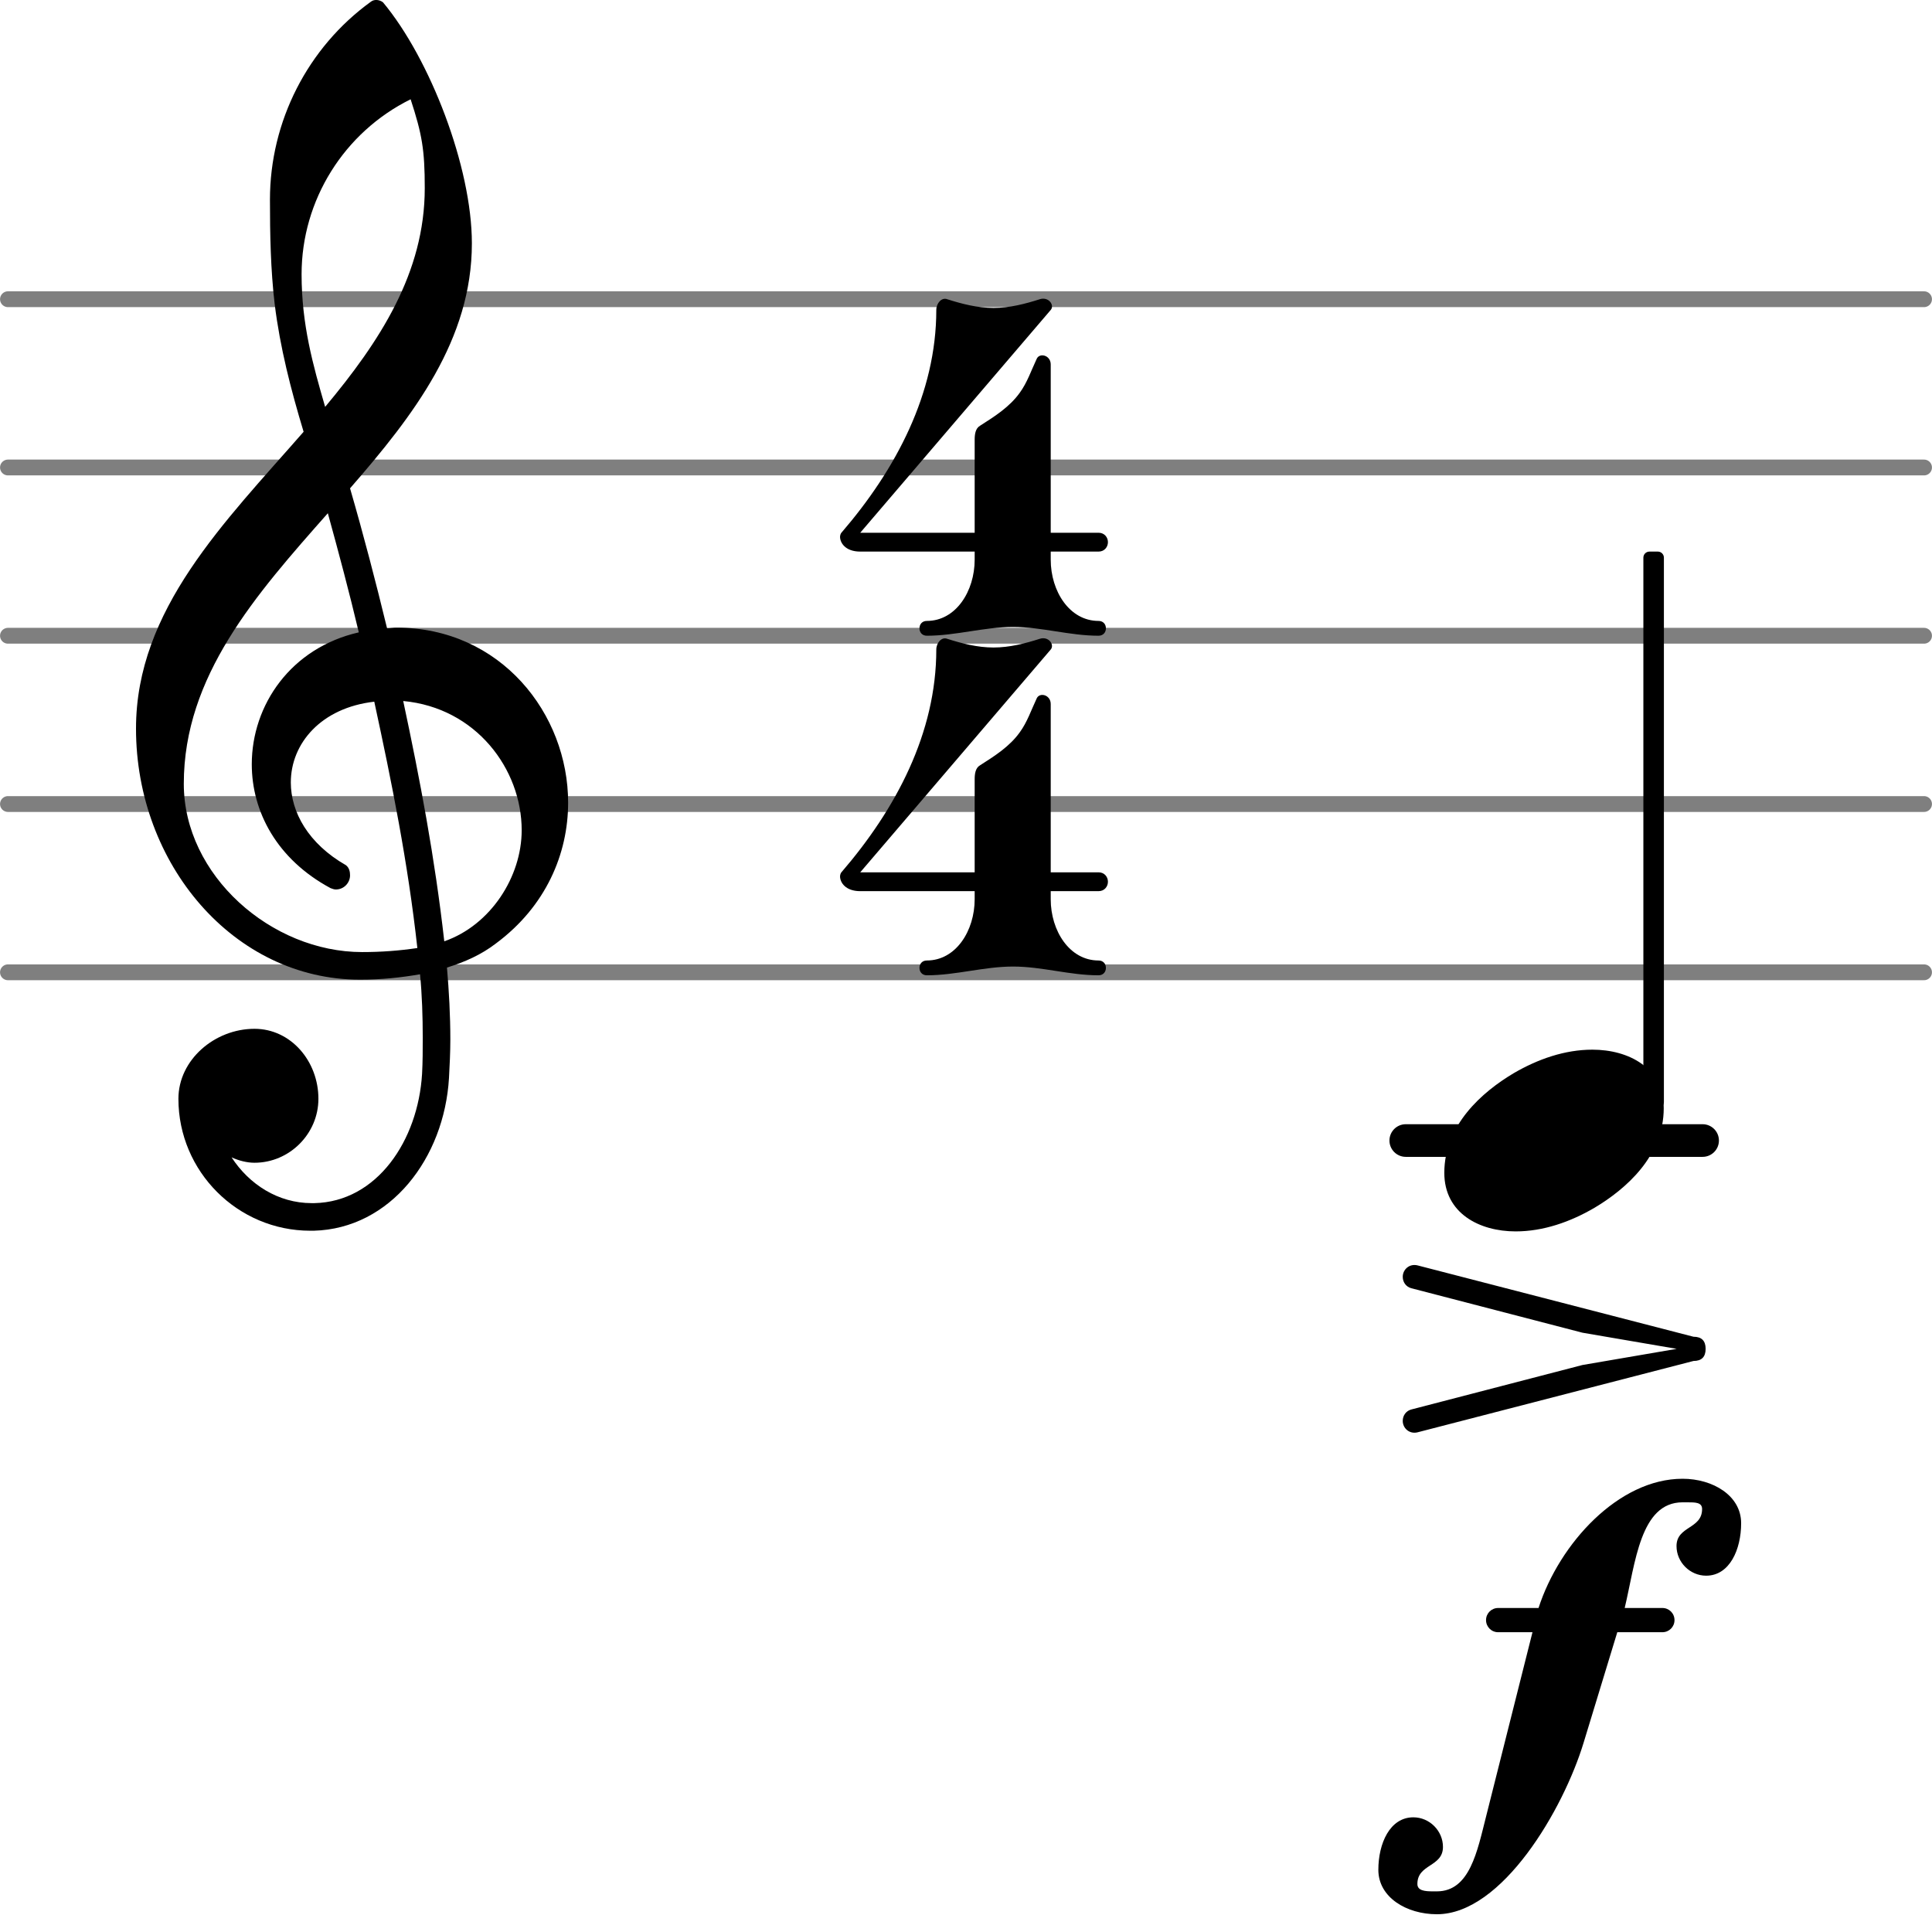
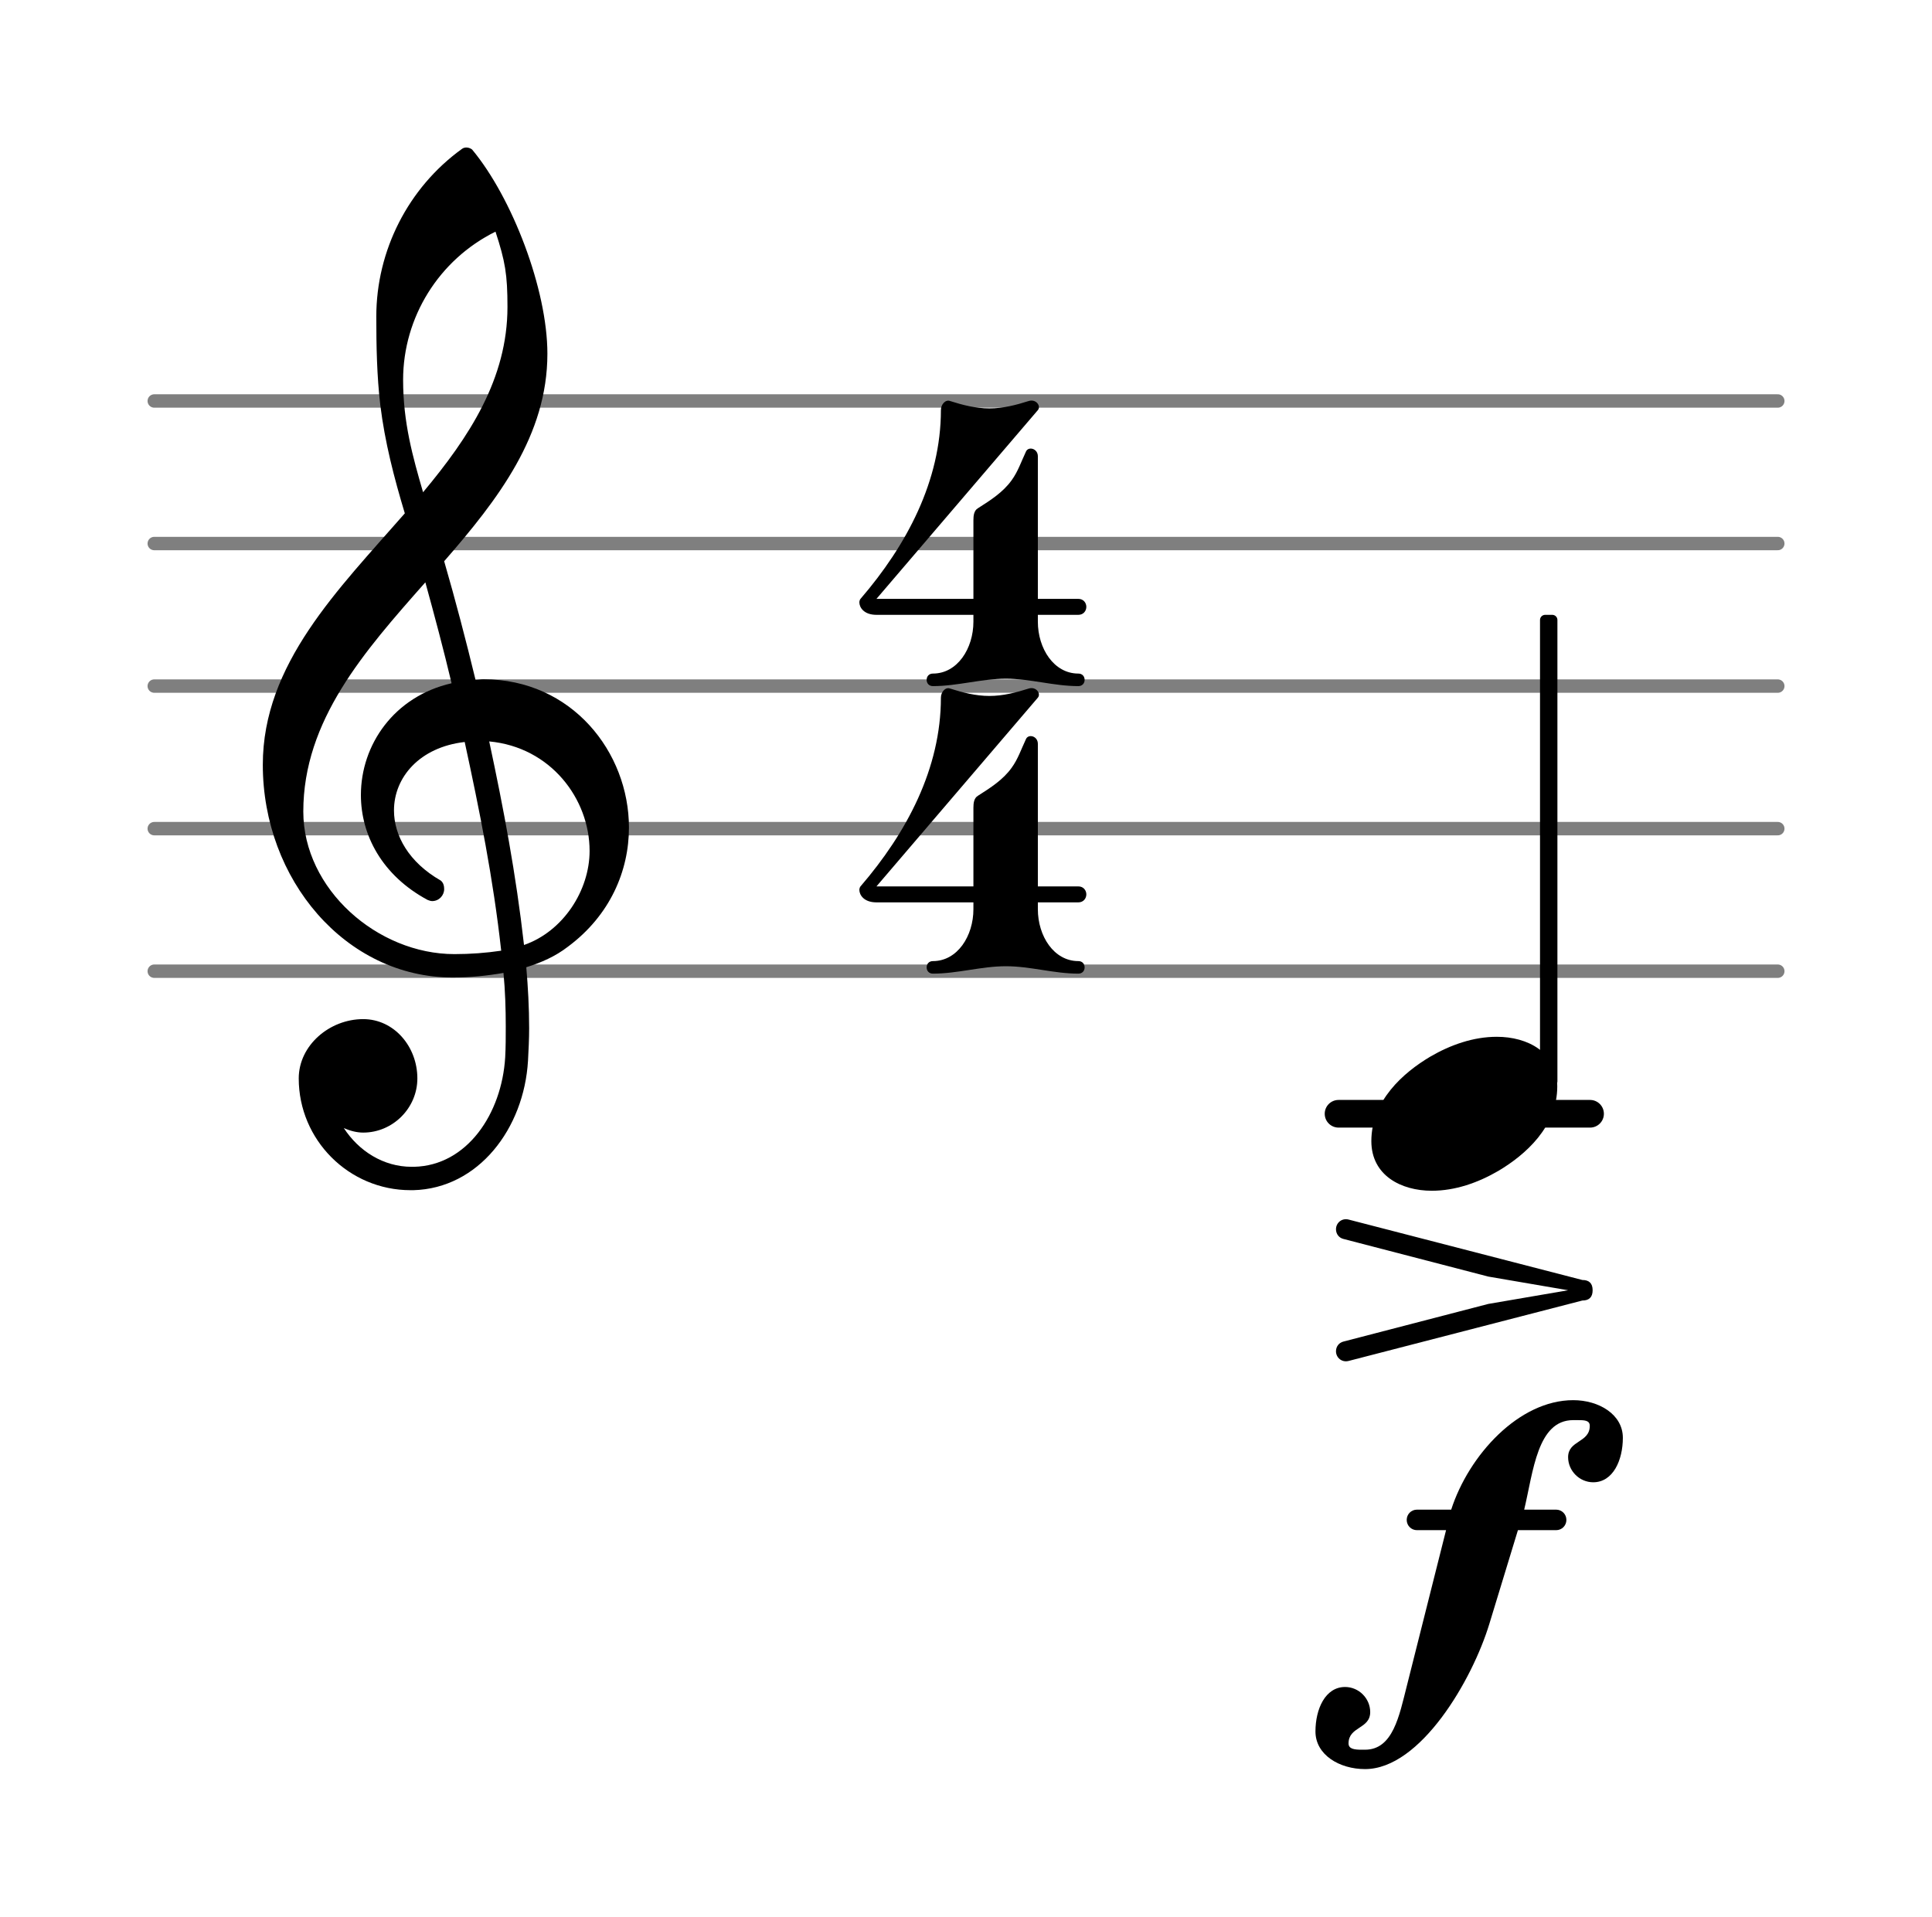
- <svg xmlns="http://www.w3.org/2000/svg" version="1.2" width="22.193mm" height="21.989mm" viewBox="0 0 11.481 11.376" id="svg32">
+ <svg xmlns="http://www.w3.org/2000/svg" version="1.2" width="26.193mm" height="25.989mm" viewBox="0 0 13.55 13.445" id="svg32">
  <defs id="defs36" />
  <style text="style/css" id="style2">
tspan { white-space: pre; }
</style>
-   <g color="#7f7f7f" id="g14" transform="translate(-13.14,-3.576414)">
+   <g color="#7f7f7f" id="g14" transform="translate(-12.10535,-2.541769)">
    <line transform="translate(13.14,9.3546)" stroke-linejoin="round" stroke-linecap="round" stroke-width="0.094" stroke="currentColor" x1="0.047" y1="0" x2="11.434" y2="0" id="line4" />
    <line transform="translate(13.14,8.3546)" stroke-linejoin="round" stroke-linecap="round" stroke-width="0.094" stroke="currentColor" x1="0.047" y1="0" x2="11.434" y2="0" id="line6" />
    <line transform="translate(13.14,7.3546)" stroke-linejoin="round" stroke-linecap="round" stroke-width="0.094" stroke="currentColor" x1="0.047" y1="0" x2="11.434" y2="0" id="line8" />
    <line transform="translate(13.14,6.3546)" stroke-linejoin="round" stroke-linecap="round" stroke-width="0.094" stroke="currentColor" x1="0.047" y1="0" x2="11.434" y2="0" id="line10" />
    <line transform="translate(13.14,5.3546)" stroke-linejoin="round" stroke-linecap="round" stroke-width="0.094" stroke="currentColor" x1="0.047" y1="0" x2="11.434" y2="0" id="line12" />
  </g>
-   <rect x="8.257" y="6.681" width="1.958" height="0.194" ry="0.097" fill="currentColor" id="rect16" />
-   <path d="m 8.388,7.656 c -0.032,-0.008 -0.052,-0.036 -0.052,-0.068 0,-0.044 0.04,-0.08 0.088,-0.068 l 1.64,0.424 c 0.048,0 0.072,0.024 0.072,0.072 0,0.048 -0.024,0.072 -0.072,0.072 l -1.64,0.424 c -0.048,0.012 -0.088,-0.024 -0.088,-0.068 0,-0.032 0.02,-0.06 0.052,-0.068 l 1.016,-0.264 0.56,-0.096 -0.56,-0.096 z" fill="currentColor" id="path18" style="stroke-width:0.004" />
-   <path d="m 1.868,7.15 -0.004,0.164 h -0.02 c -0.432,0 -0.784,-0.352 -0.784,-0.784 0,-0.232 0.216,-0.416 0.452,-0.416 0.216,0 0.38,0.192 0.38,0.416 0,0.208 -0.172,0.38 -0.38,0.38 -0.044,0 -0.092,-0.012 -0.136,-0.032 0.104,0.16 0.276,0.272 0.476,0.272 z m 0.432,-3.416 c 0.02,0 0.036,-0.004 0.056,-0.004 0.62,0 1.02,0.512 1.02,1.04 0,0.304 -0.132,0.616 -0.428,0.836 -0.088,0.068 -0.188,0.112 -0.292,0.144 0.012,0.14 0.02,0.284 0.02,0.428 0,0.076 -0.004,0.152 -0.008,0.228 -0.028,0.476 -0.348,0.896 -0.804,0.908 l 0.004,-0.164 c 0.372,-0.008 0.616,-0.372 0.64,-0.768 0.004,-0.072 0.004,-0.144 0.004,-0.216 0,-0.124 -0.004,-0.252 -0.016,-0.376 -0.116,0.02 -0.232,0.032 -0.356,0.032 -0.752,0 -1.332,-0.688 -1.332,-1.492 0,-0.708 0.528,-1.228 0.996,-1.764 -0.076,-0.252 -0.14,-0.5 -0.172,-0.76 -0.024,-0.204 -0.028,-0.412 -0.028,-0.62 0,-0.464 0.224,-0.904 0.6,-1.176 0.02,-0.016 0.052,-0.012 0.072,0.004 0.28,0.336 0.528,0.98 0.528,1.432 0,0.572 -0.344,1.02 -0.724,1.456 0.08,0.276 0.152,0.552 0.22,0.832 z m 0.34,1.86 c 0.276,-0.096 0.46,-0.384 0.46,-0.66 0,-0.364 -0.272,-0.728 -0.704,-0.768 0.1,0.468 0.188,0.932 0.244,1.428 z m -1.548,-0.936 c 0,0.544 0.52,1 1.06,1 0.112,0 0.22,-0.008 0.328,-0.024 -0.056,-0.508 -0.152,-0.984 -0.256,-1.464 -0.316,0.036 -0.496,0.248 -0.496,0.48 0,0.176 0.104,0.364 0.328,0.492 0.02,0.016 0.024,0.04 0.024,0.06 0,0.044 -0.036,0.084 -0.084,0.084 -0.012,0 -0.02,-0.004 -0.032,-0.008 -0.32,-0.172 -0.468,-0.456 -0.468,-0.736 0,-0.352 0.232,-0.692 0.636,-0.784 -0.056,-0.236 -0.12,-0.476 -0.184,-0.708 -0.428,0.484 -0.856,0.968 -0.856,1.608 z m 1.432,-3.54 c 0,-0.228 -0.016,-0.32 -0.084,-0.528 -0.396,0.196 -0.648,0.6 -0.648,1.04 0,0.3 0.068,0.54 0.14,0.788 0.324,-0.388 0.592,-0.796 0.592,-1.3 z" fill="currentColor" id="path20" style="stroke-width:0.004" />
-   <path d="m 9.611,9.7 -0.2,0.656 c -0.12,0.396 -0.484,1.02 -0.872,1.02 -0.18,0 -0.348,-0.1 -0.348,-0.264 0,-0.156 0.068,-0.312 0.208,-0.312 0.096,0 0.176,0.08 0.176,0.176 0,0.12 -0.152,0.1 -0.152,0.22 0,0.04 0.044,0.044 0.092,0.044 h 0.024 c 0.196,0 0.24,-0.24 0.292,-0.444 l 0.276,-1.096 h -0.204 c -0.04,0 -0.072,-0.032 -0.072,-0.072 0,-0.04 0.032,-0.072 0.072,-0.072 h 0.24 c 0.124,-0.384 0.476,-0.768 0.856,-0.768 0.18,0 0.348,0.1 0.348,0.264 0,0.156 -0.068,0.312 -0.208,0.312 -0.096,0 -0.176,-0.08 -0.176,-0.176 0,-0.12 0.152,-0.1 0.152,-0.22 0,-0.04 -0.04,-0.04 -0.088,-0.04 h -0.028 c -0.252,0 -0.28,0.36 -0.344,0.628 h 0.224 c 0.04,0 0.072,0.032 0.072,0.072 0,0.04 -0.032,0.072 -0.072,0.072 z" fill="currentColor" id="path22" style="stroke-width:0.004" />
-   <path d="m 9.463,6.238 c 0.216,0 0.424,0.108 0.424,0.348 0,0.284 -0.224,0.48 -0.412,0.592 -0.144,0.084 -0.304,0.14 -0.468,0.14 -0.216,0 -0.424,-0.108 -0.424,-0.348 0,-0.284 0.224,-0.48 0.412,-0.592 0.144,-0.084 0.304,-0.14 0.468,-0.14 z" fill="currentColor" id="path24" style="stroke-width:0.004" />
-   <rect x="9.766" y="3.278" width="0.122" height="3.308" ry="0.036" fill="currentColor" id="rect26" />
-   <path d="m 5.792,3.326 h 0.452 c 0,0.188 0.112,0.364 0.284,0.364 0.028,0 0.044,0.02 0.044,0.044 0,0.024 -0.016,0.044 -0.044,0.044 -0.172,0 -0.336,-0.052 -0.508,-0.052 -0.172,0 -0.34,0.052 -0.512,0.052 -0.028,0 -0.044,-0.02 -0.044,-0.044 0,-0.024 0.016,-0.044 0.044,-0.044 0.172,0 0.284,-0.176 0.284,-0.364 z m 0.032,-0.796 c 0.088,-0.056 0.176,-0.112 0.236,-0.196 0.044,-0.06 0.068,-0.132 0.1,-0.2 0.016,-0.04 0.084,-0.024 0.084,0.032 v 1 h 0.284 c 0.036,0 0.056,0.028 0.056,0.056 0,0.028 -0.02,0.056 -0.056,0.056 H 6.244 v 0.048 H 5.792 v -0.048 h -0.68 c -0.088,0 -0.12,-0.052 -0.12,-0.088 0,-0.008 0.004,-0.02 0.008,-0.024 0.324,-0.376 0.564,-0.828 0.564,-1.324 0,-0.04 0.032,-0.076 0.064,-0.064 0.088,0.028 0.18,0.052 0.276,0.052 0.096,0 0.188,-0.024 0.276,-0.052 0.052,-0.016 0.088,0.036 0.064,0.064 l -1.132,1.324 h 0.68 v -0.552 c 0,-0.032 0.004,-0.068 0.032,-0.084 z" fill="currentColor" id="path28" style="stroke-width:0.004" />
-   <path d="m 5.792,5.344 h 0.452 c 0,0.188 0.112,0.364 0.284,0.364 0.028,0 0.044,0.02 0.044,0.044 0,0.024 -0.016,0.044 -0.044,0.044 -0.172,0 -0.336,-0.052 -0.508,-0.052 -0.172,0 -0.34,0.052 -0.512,0.052 -0.028,0 -0.044,-0.02 -0.044,-0.044 0,-0.024 0.016,-0.044 0.044,-0.044 0.172,0 0.284,-0.176 0.284,-0.364 z m 0.032,-0.796 c 0.088,-0.056 0.176,-0.112 0.236,-0.196 0.044,-0.06 0.068,-0.132 0.1,-0.2 0.016,-0.04 0.084,-0.024 0.084,0.032 v 1 h 0.284 c 0.036,0 0.056,0.028 0.056,0.056 0,0.028 -0.02,0.056 -0.056,0.056 H 6.244 v 0.048 H 5.792 v -0.048 h -0.68 c -0.088,0 -0.12,-0.052 -0.12,-0.088 0,-0.008 0.004,-0.02 0.008,-0.024 0.324,-0.376 0.564,-0.828 0.564,-1.324 0,-0.04 0.032,-0.076 0.064,-0.064 0.088,0.028 0.18,0.052 0.276,0.052 0.096,0 0.188,-0.024 0.276,-0.052 0.052,-0.016 0.088,0.036 0.064,0.064 l -1.132,1.324 h 0.68 v -0.552 c 0,-0.032 0.004,-0.068 0.032,-0.084 z" fill="currentColor" id="path30" style="stroke-width:0.004" />
+   <rect x="9.291" y="7.716" width="1.958" height="0.194" ry="0.097" fill="currentColor" id="rect16" />
+   <path d="m 9.422,8.691 c -0.032,-0.008 -0.052,-0.036 -0.052,-0.068 0,-0.044 0.04,-0.08 0.088,-0.068 l 1.64,0.424 c 0.048,0 0.072,0.024 0.072,0.072 0,0.048 -0.024,0.072 -0.072,0.072 l -1.64,0.424 c -0.048,0.012 -0.088,-0.024 -0.088,-0.068 0,-0.032 0.02,-0.06 0.052,-0.068 l 1.016,-0.264 0.56,-0.096 -0.56,-0.096 z" fill="currentColor" id="path18" style="stroke-width:0.004" />
+   <path d="m 2.903,8.185 -0.004,0.164 h -0.02 c -0.432,0 -0.784,-0.352 -0.784,-0.784 0,-0.232 0.216,-0.416 0.452,-0.416 0.216,0 0.38,0.192 0.38,0.416 0,0.208 -0.172,0.38 -0.38,0.38 -0.044,0 -0.092,-0.012 -0.136,-0.032 0.104,0.16 0.276,0.272 0.476,0.272 z m 0.432,-3.416 c 0.02,0 0.036,-0.004 0.056,-0.004 0.62,0 1.02,0.512 1.02,1.04 0,0.304 -0.132,0.616 -0.428,0.836 -0.088,0.068 -0.188,0.112 -0.292,0.144 0.012,0.14 0.02,0.284 0.02,0.428 0,0.076 -0.004,0.152 -0.008,0.228 -0.028,0.476 -0.348,0.896 -0.804,0.908 l 0.004,-0.164 c 0.372,-0.008 0.616,-0.372 0.64,-0.768 0.004,-0.072 0.004,-0.144 0.004,-0.216 0,-0.124 -0.004,-0.252 -0.016,-0.376 -0.116,0.02 -0.232,0.032 -0.356,0.032 -0.752,0 -1.332,-0.688 -1.332,-1.492 0,-0.708 0.528,-1.228 0.996,-1.764 -0.076,-0.252 -0.14,-0.5 -0.172,-0.76 -0.024,-0.204 -0.028,-0.412 -0.028,-0.62 0,-0.464 0.224,-0.904 0.6,-1.176 0.02,-0.016 0.052,-0.012 0.072,0.004 0.28,0.336 0.528,0.98 0.528,1.432 0,0.572 -0.344,1.02 -0.724,1.456 0.08,0.276 0.152,0.552 0.22,0.832 z m 0.34,1.86 c 0.276,-0.096 0.46,-0.384 0.46,-0.66 0,-0.364 -0.272,-0.728 -0.704,-0.768 0.1,0.468 0.188,0.932 0.244,1.428 z m -1.548,-0.936 c 0,0.544 0.52,1 1.06,1 0.112,0 0.22,-0.008 0.328,-0.024 -0.056,-0.508 -0.152,-0.984 -0.256,-1.464 -0.316,0.036 -0.496,0.248 -0.496,0.48 0,0.176 0.104,0.364 0.328,0.492 0.02,0.016 0.024,0.04 0.024,0.06 0,0.044 -0.036,0.084 -0.084,0.084 -0.012,0 -0.02,-0.004 -0.032,-0.008 -0.32,-0.172 -0.468,-0.456 -0.468,-0.736 0,-0.352 0.232,-0.692 0.636,-0.784 -0.056,-0.236 -0.12,-0.476 -0.184,-0.708 -0.428,0.484 -0.856,0.968 -0.856,1.608 z m 1.432,-3.54 c 0,-0.228 -0.016,-0.32 -0.084,-0.528 -0.396,0.196 -0.648,0.6 -0.648,1.04 0,0.3 0.068,0.54 0.14,0.788 0.324,-0.388 0.592,-0.796 0.592,-1.3 z" fill="currentColor" id="path20" style="stroke-width:0.004" />
+   <path d="m 10.646,10.734 -0.2,0.656 c -0.12,0.396 -0.484,1.02 -0.872,1.02 -0.18,0 -0.348,-0.1 -0.348,-0.264 0,-0.156 0.068,-0.312 0.208,-0.312 0.096,0 0.176,0.08 0.176,0.176 0,0.12 -0.152,0.1 -0.152,0.22 0,0.04 0.044,0.044 0.092,0.044 h 0.024 c 0.196,0 0.24,-0.24 0.292,-0.444 l 0.276,-1.096 H 9.938 c -0.04,0 -0.072,-0.032 -0.072,-0.072 0,-0.04 0.032,-0.072 0.072,-0.072 h 0.24 c 0.124,-0.384 0.476,-0.768 0.856,-0.768 0.18,0 0.348,0.1 0.348,0.264 0,0.156 -0.068,0.312 -0.208,0.312 -0.096,0 -0.176,-0.08 -0.176,-0.176 0,-0.12 0.152,-0.1 0.152,-0.22 0,-0.04 -0.04,-0.04 -0.088,-0.04 h -0.028 c -0.252,0 -0.28,0.36 -0.344,0.628 h 0.224 c 0.04,0 0.072,0.032 0.072,0.072 0,0.04 -0.032,0.072 -0.072,0.072 z" fill="currentColor" id="path22" style="stroke-width:0.004" />
+   <path d="m 10.498,7.273 c 0.216,0 0.424,0.108 0.424,0.348 0,0.284 -0.224,0.48 -0.412,0.592 -0.144,0.084 -0.304,0.14 -0.468,0.14 -0.216,0 -0.424,-0.108 -0.424,-0.348 0,-0.284 0.224,-0.48 0.412,-0.592 0.144,-0.084 0.304,-0.14 0.468,-0.14 z" fill="currentColor" id="path24" style="stroke-width:0.004" />
+   <rect x="10.801" y="4.313" width="0.122" height="3.308" ry="0.036" fill="currentColor" id="rect26" />
+   <path d="m 6.827,4.361 h 0.452 c 0,0.188 0.112,0.364 0.284,0.364 0.028,0 0.044,0.02 0.044,0.044 0,0.024 -0.016,0.044 -0.044,0.044 -0.172,0 -0.336,-0.052 -0.508,-0.052 -0.172,0 -0.34,0.052 -0.512,0.052 -0.028,0 -0.044,-0.02 -0.044,-0.044 0,-0.024 0.016,-0.044 0.044,-0.044 0.172,0 0.284,-0.176 0.284,-0.364 z m 0.032,-0.796 c 0.088,-0.056 0.176,-0.112 0.236,-0.196 0.044,-0.06 0.068,-0.132 0.1,-0.2 0.016,-0.04 0.084,-0.024 0.084,0.032 v 1 h 0.284 c 0.036,0 0.056,0.028 0.056,0.056 0,0.028 -0.02,0.056 -0.056,0.056 h -0.284 v 0.048 h -0.452 v -0.048 h -0.68 c -0.088,0 -0.12,-0.052 -0.12,-0.088 0,-0.008 0.004,-0.02 0.008,-0.024 0.324,-0.376 0.564,-0.828 0.564,-1.324 0,-0.04 0.032,-0.076 0.064,-0.064 0.088,0.028 0.18,0.052 0.276,0.052 0.096,0 0.188,-0.024 0.276,-0.052 0.052,-0.016 0.088,0.036 0.064,0.064 l -1.132,1.324 h 0.68 v -0.552 c 0,-0.032 0.004,-0.068 0.032,-0.084 z" fill="currentColor" id="path28" style="stroke-width:0.004" />
+   <path d="m 6.827,6.378 h 0.452 c 0,0.188 0.112,0.364 0.284,0.364 0.028,0 0.044,0.02 0.044,0.044 0,0.024 -0.016,0.044 -0.044,0.044 -0.172,0 -0.336,-0.052 -0.508,-0.052 -0.172,0 -0.34,0.052 -0.512,0.052 -0.028,0 -0.044,-0.02 -0.044,-0.044 0,-0.024 0.016,-0.044 0.044,-0.044 0.172,0 0.284,-0.176 0.284,-0.364 z m 0.032,-0.796 c 0.088,-0.056 0.176,-0.112 0.236,-0.196 0.044,-0.06 0.068,-0.132 0.1,-0.2 0.016,-0.04 0.084,-0.024 0.084,0.032 v 1 h 0.284 c 0.036,0 0.056,0.028 0.056,0.056 0,0.028 -0.02,0.056 -0.056,0.056 h -0.284 v 0.048 h -0.452 v -0.048 h -0.68 c -0.088,0 -0.12,-0.052 -0.12,-0.088 0,-0.008 0.004,-0.02 0.008,-0.024 0.324,-0.376 0.564,-0.828 0.564,-1.324 0,-0.04 0.032,-0.076 0.064,-0.064 0.088,0.028 0.18,0.052 0.276,0.052 0.096,0 0.188,-0.024 0.276,-0.052 0.052,-0.016 0.088,0.036 0.064,0.064 l -1.132,1.324 h 0.68 v -0.552 c 0,-0.032 0.004,-0.068 0.032,-0.084 z" fill="currentColor" id="path30" style="stroke-width:0.004" />
</svg>
